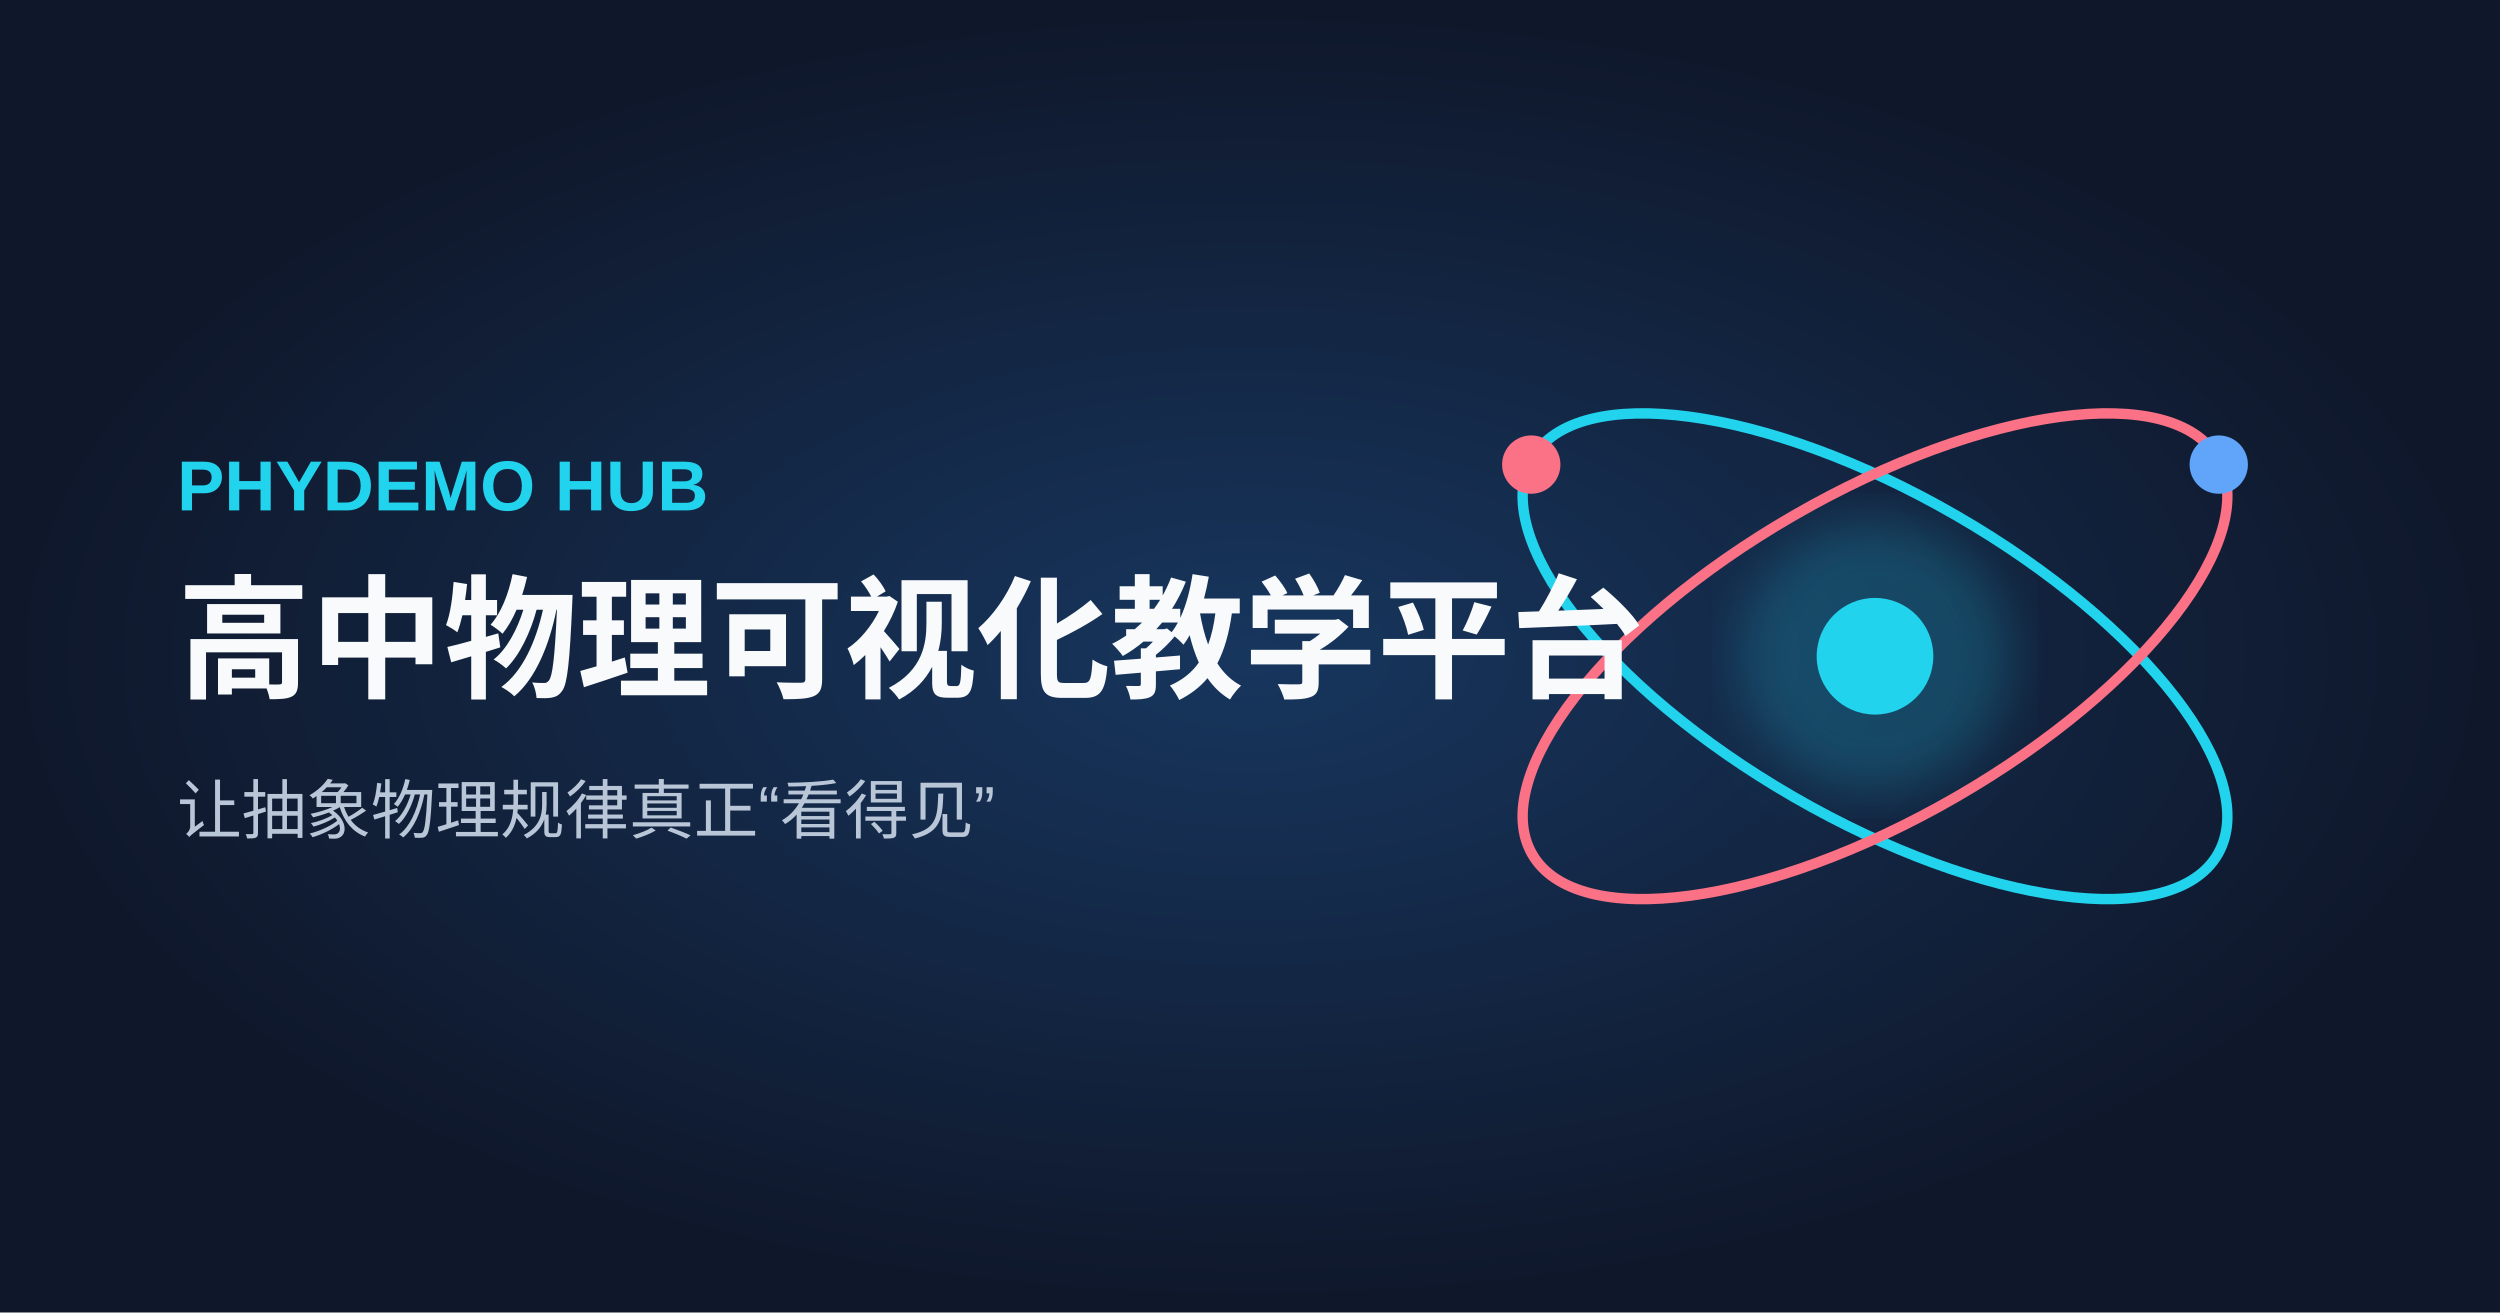
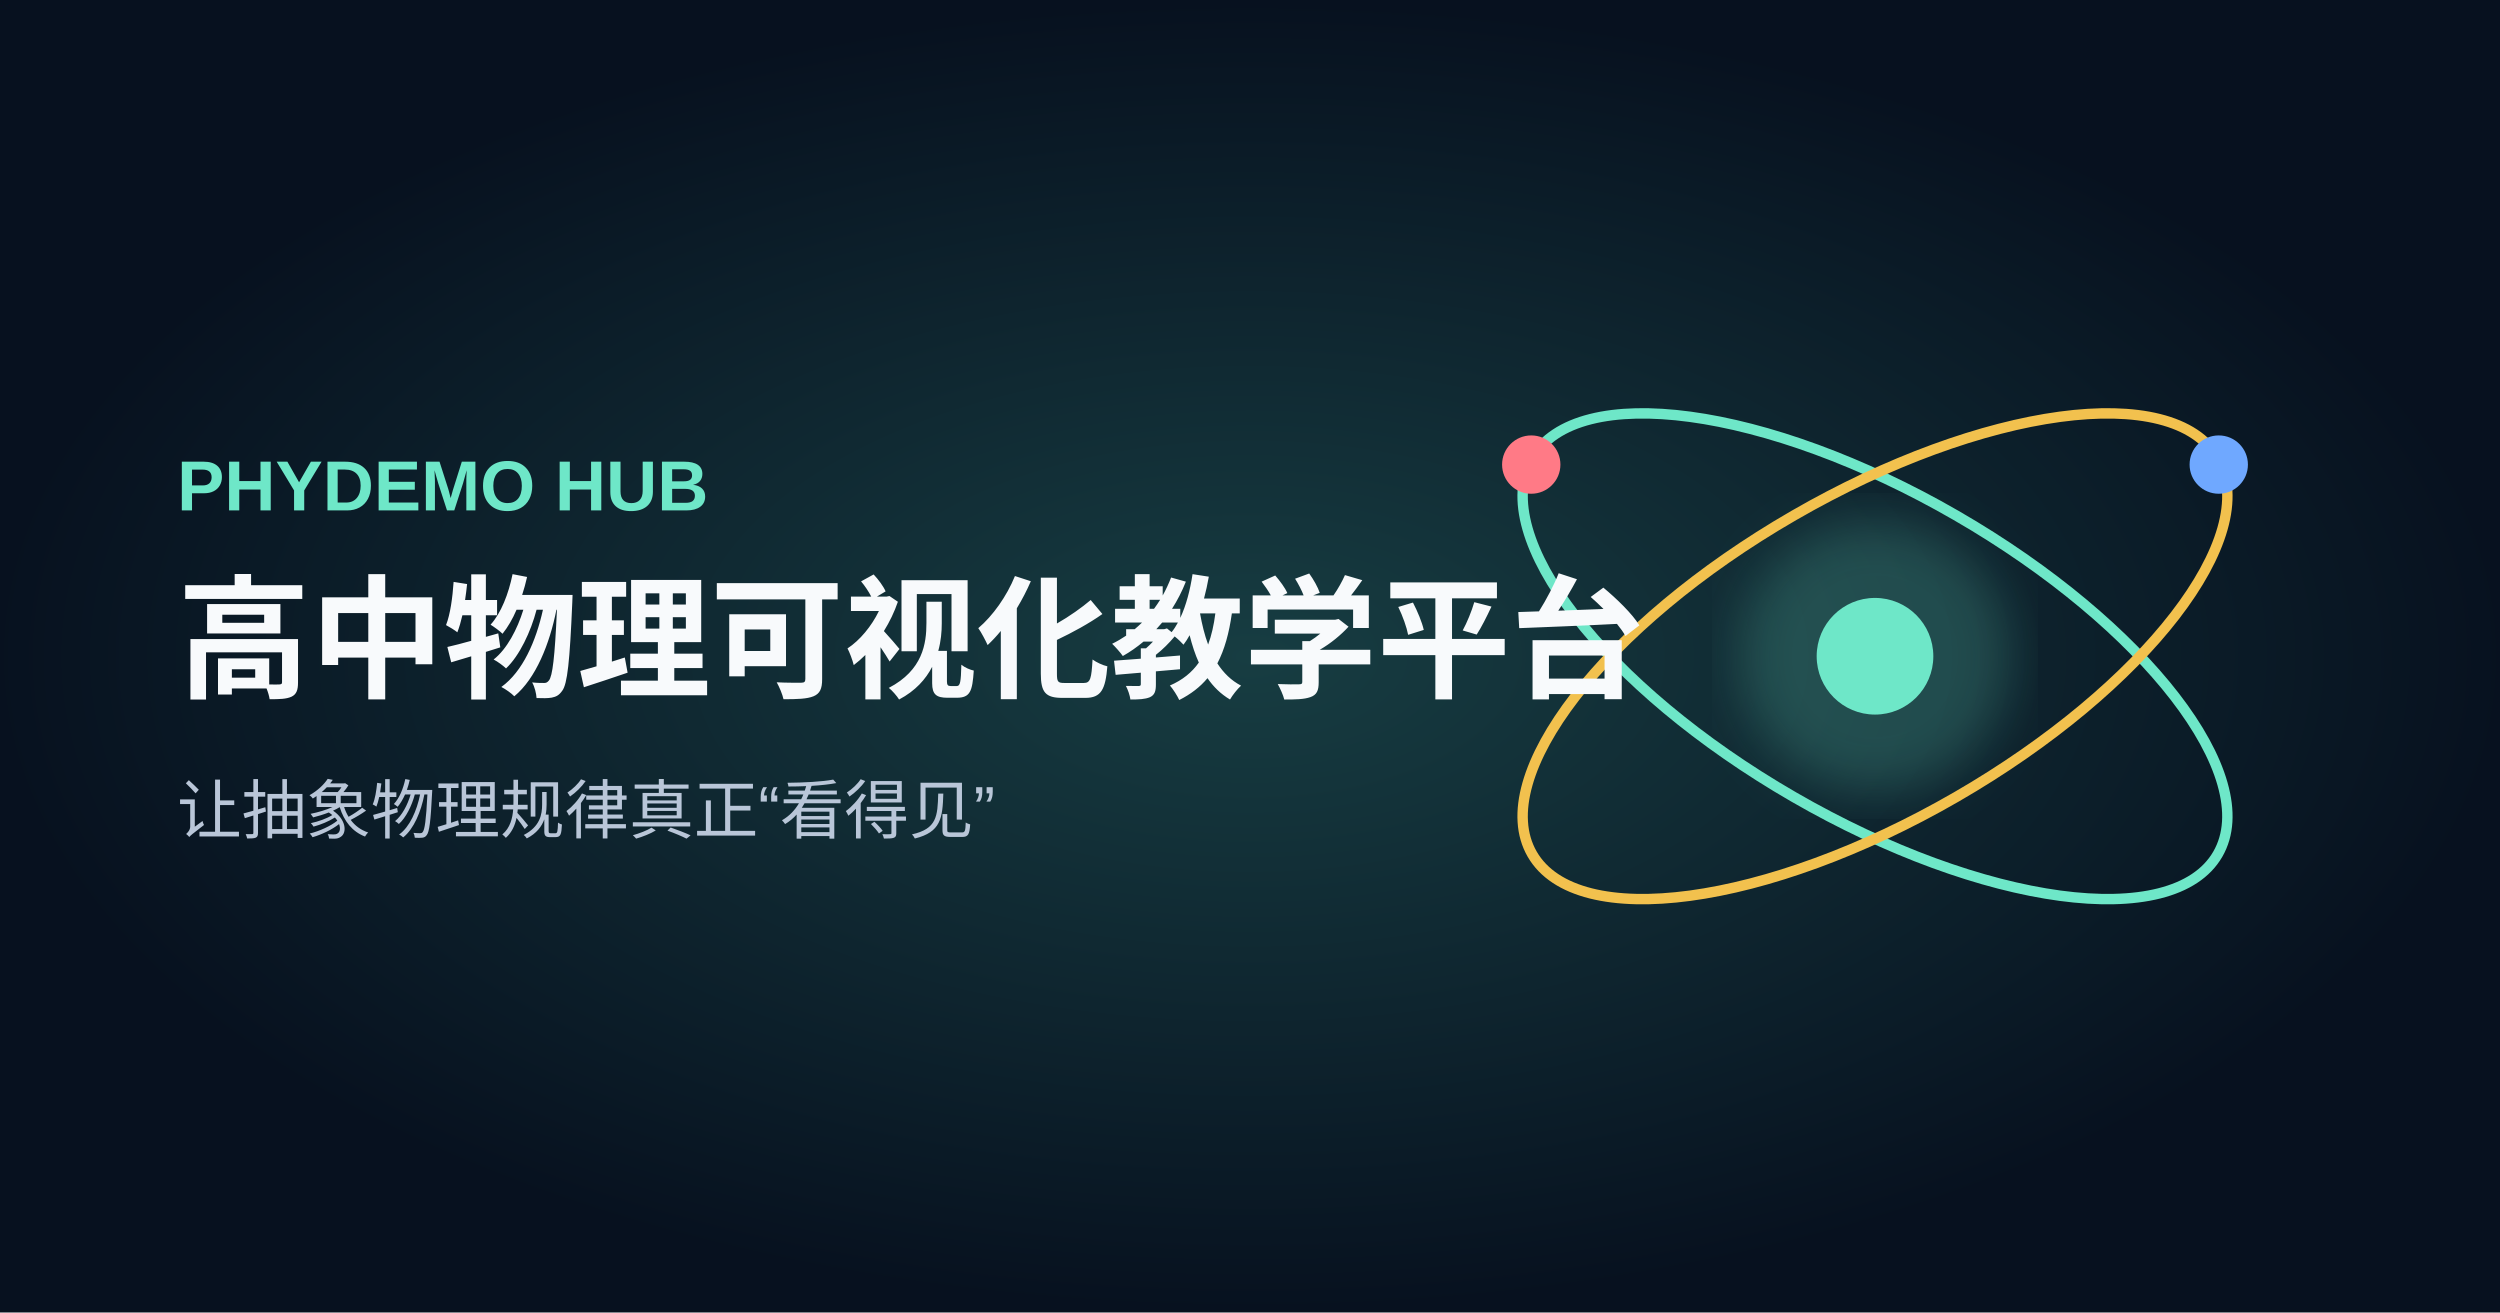
<svg xmlns="http://www.w3.org/2000/svg" width="1200" height="630" viewBox="0 0 1200 630">
  <defs>
    <radialGradient id="bg">
-       <stop stop-color="#17365e" />
-       <stop offset="1" stop-color="#0f172a" />
+       <stop stop-color="#173d42" />
+       <stop offset="1" stop-color="#07111f" />
    </radialGradient>
    <filter id="glow">
      <feGaussianBlur stdDeviation="12" />
    </filter>
  </defs>
  <rect width="1200" height="630" fill="url(#bg)" />
  <g transform="translate(900 315)">
-     <circle r="65" fill="#22d3ee" opacity=".2" filter="url(#glow)" />
-     <circle r="28" fill="#22d3ee" />
-     <ellipse rx="190" ry="78" fill="none" stroke="#22d3ee" stroke-width="5" transform="rotate(30)" />
-     <ellipse rx="190" ry="78" fill="none" stroke="#fb7185" stroke-width="5" transform="rotate(-30)" />
-     <circle cx="-165" cy="-92" r="14" fill="#fb7185" />
-     <circle cx="165" cy="-92" r="14" fill="#60a5fa" />
+     <circle r="65" fill="#6ee7c8" opacity=".2" filter="url(#glow)" />
+     <circle r="28" fill="#6ee7c8" />
+     <ellipse rx="190" ry="78" fill="none" stroke="#6ee7c8" stroke-width="5" transform="rotate(30)" />
+     <ellipse rx="190" ry="78" fill="none" stroke="#f2c14e" stroke-width="5" transform="rotate(-30)" />
+     <circle cx="-165" cy="-92" r="14" fill="#ff7a86" />
+     <circle cx="165" cy="-92" r="14" fill="#6fa8ff" />
  </g>
-   <text x="85" y="245" fill="#22d3ee" font-family="Arial, Microsoft YaHei, sans-serif" font-size="34" font-weight="700">PHYDEMO HUB</text>
+   <text x="85" y="245" fill="#6ee7c8" font-family="Arial, Microsoft YaHei, sans-serif" font-size="34" font-weight="700">PHYDEMO HUB</text>
  <text x="85" y="330" fill="#f8fafc" font-family="Arial, Microsoft YaHei, sans-serif" font-size="64" font-weight="700">高中物理可视化教学平台</text>
  <text x="85" y="400" fill="#b9c6d8" font-family="Arial, Microsoft YaHei, sans-serif" font-size="31">让抽象物理规律真正“看得见”</text>
</svg>
